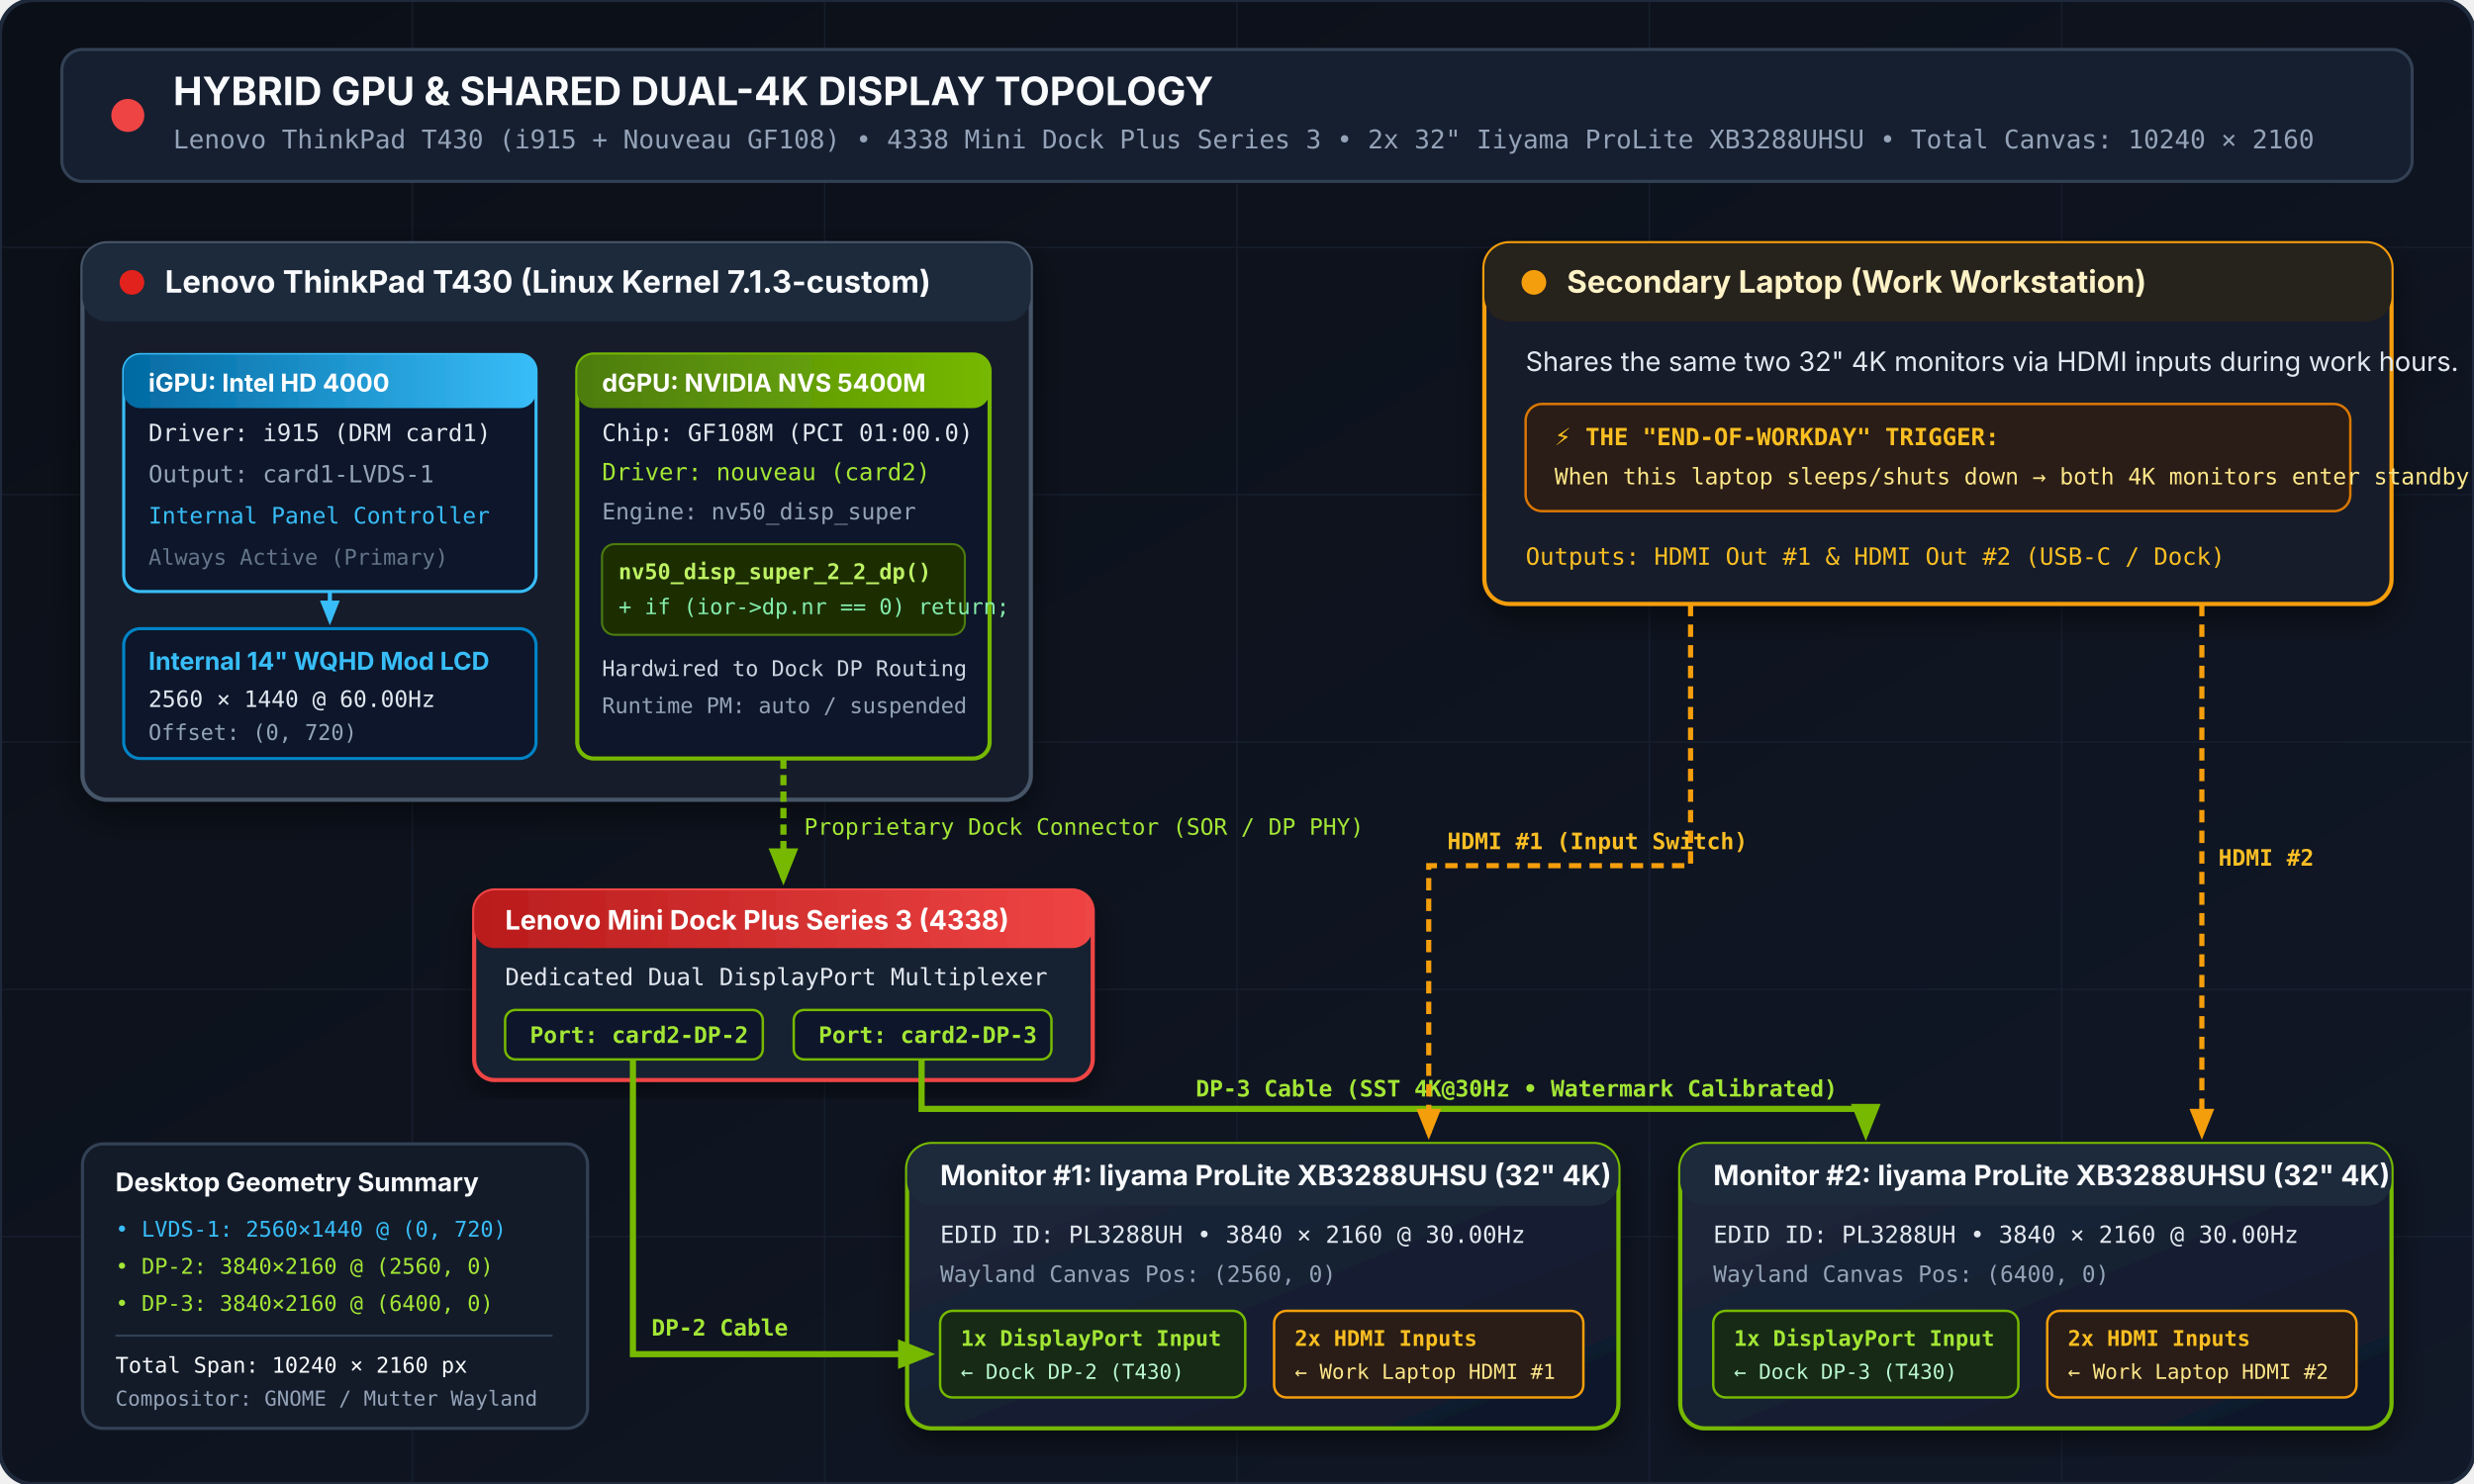
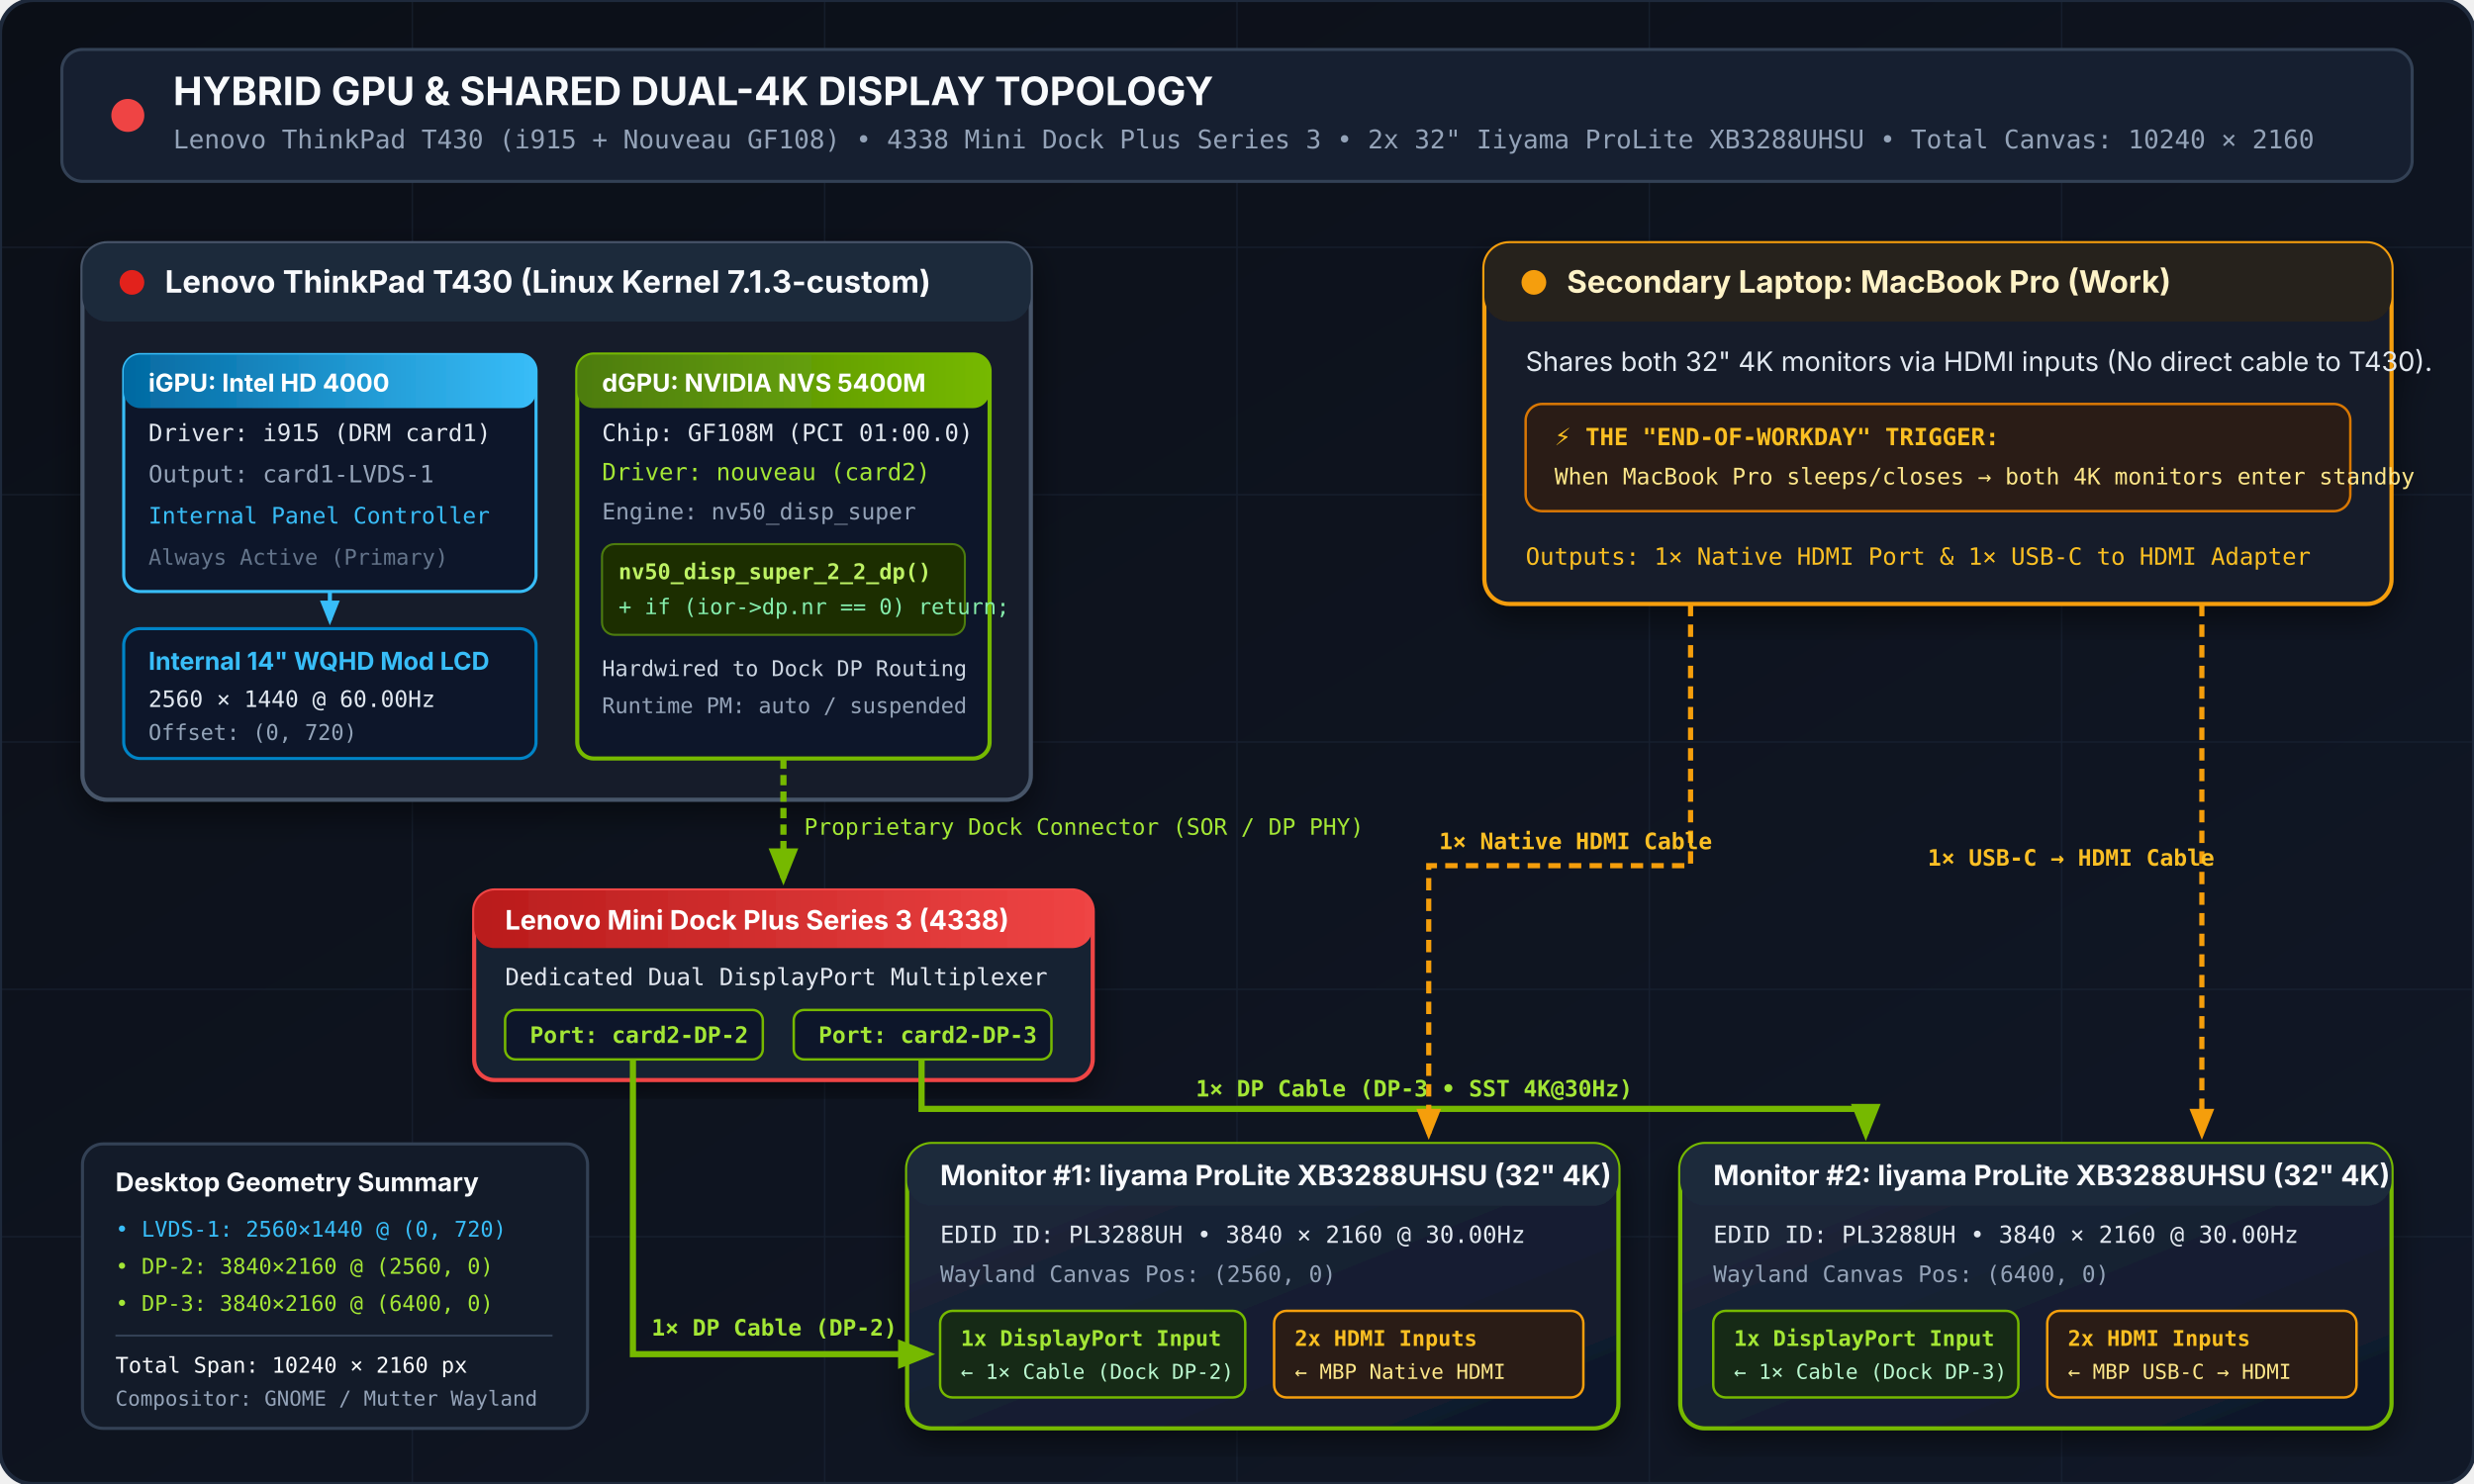
<svg xmlns="http://www.w3.org/2000/svg" viewBox="0 0 1200 720" width="100%" height="100%">
  <defs>
    <linearGradient id="bgGrad" x1="0%" y1="0%" x2="100%" y2="100%">
      <stop offset="0%" stop-color="#0b0f17" />
      <stop offset="100%" stop-color="#111827" />
    </linearGradient>
    <linearGradient id="nvGrad" x1="0%" y1="0%" x2="100%" y2="0%">
      <stop offset="0%" stop-color="#4d7c0f" />
      <stop offset="100%" stop-color="#76b900" />
    </linearGradient>
    <linearGradient id="intelGrad" x1="0%" y1="0%" x2="100%" y2="0%">
      <stop offset="0%" stop-color="#0369a1" />
      <stop offset="100%" stop-color="#38bdf8" />
    </linearGradient>
    <linearGradient id="dockGrad" x1="0%" y1="0%" x2="100%" y2="0%">
      <stop offset="0%" stop-color="#b91c1c" />
      <stop offset="100%" stop-color="#ef4444" />
    </linearGradient>
    <linearGradient id="dispGrad" x1="0%" y1="0%" x2="100%" y2="100%">
      <stop offset="0%" stop-color="#1e293b" />
      <stop offset="100%" stop-color="#0f172a" />
    </linearGradient>
    <filter id="shadow" x="-5%" y="-5%" width="110%" height="115%">
      <feDropShadow dx="0" dy="6" stdDeviation="8" flood-color="#000000" flood-opacity="0.5" />
    </filter>
    <marker id="arrowGreen" viewBox="0 0 10 10" refX="8" refY="5" markerWidth="6" markerHeight="6" orient="auto-start-reverse">
      <path d="M 0 1 L 10 5 L 0 9 z" fill="#76b900" />
    </marker>
    <marker id="arrowBlue" viewBox="0 0 10 10" refX="8" refY="5" markerWidth="6" markerHeight="6" orient="auto-start-reverse">
      <path d="M 0 1 L 10 5 L 0 9 z" fill="#38bdf8" />
    </marker>
    <marker id="arrowAmber" viewBox="0 0 10 10" refX="8" refY="5" markerWidth="6" markerHeight="6" orient="auto-start-reverse">
      <path d="M 0 1 L 10 5 L 0 9 z" fill="#f59e0b" />
    </marker>
  </defs>
  <rect width="1200" height="720" rx="16" fill="url(#bgGrad)" stroke="#1e293b" stroke-width="2" />
  <g stroke="#1e293b" stroke-width="0.7" opacity="0.5">
    <line x1="0" y1="120" x2="1200" y2="120" />
    <line x1="0" y1="240" x2="1200" y2="240" />
    <line x1="0" y1="360" x2="1200" y2="360" />
    <line x1="0" y1="480" x2="1200" y2="480" />
    <line x1="0" y1="600" x2="1200" y2="600" />
    <line x1="200" y1="0" x2="200" y2="720" />
    <line x1="400" y1="0" x2="400" y2="720" />
    <line x1="600" y1="0" x2="600" y2="720" />
    <line x1="800" y1="0" x2="800" y2="720" />
    <line x1="1000" y1="0" x2="1000" y2="720" />
  </g>
  <rect x="30" y="24" width="1140" height="64" rx="10" fill="#161f30" stroke="#334155" stroke-width="1.5" />
  <circle cx="62" cy="56" r="8" fill="#ef4444" />
  <text x="84" y="51" font-family="system-ui, -apple-system, sans-serif" font-size="19" font-weight="700" fill="#f8fafc">HYBRID GPU &amp; SHARED DUAL-4K DISPLAY TOPOLOGY</text>
  <text x="84" y="72" font-family="ui-monospace, SFMono-Regular, Menlo, Consolas, monospace" font-size="12.5" fill="#94a3b8">Lenovo ThinkPad T430 (i915 + Nouveau GF108) • 4338 Mini Dock Plus Series 3 • 2x 32" Iiyama ProLite XB3288UHSU • Total Canvas: 10240 × 2160</text>
  <g filter="url(#shadow)">
    <rect x="40" y="118" width="460" height="270" rx="12" fill="#151d2a" stroke="#475569" stroke-width="2" />
    <rect x="40" y="118" width="460" height="38" rx="12" fill="#1e293b" />
    <circle cx="64" cy="137" r="6" fill="#e2231a" />
    <text x="80" y="142" font-family="system-ui, -apple-system, sans-serif" font-size="15" font-weight="700" fill="#f8fafc">Lenovo ThinkPad T430 (Linux Kernel 7.1.3-custom)</text>
    <rect x="60" y="172" width="200" height="115" rx="8" fill="#0f172a" stroke="#38bdf8" stroke-width="1.5" />
    <rect x="60" y="172" width="200" height="26" rx="8" fill="url(#intelGrad)" />
    <text x="72" y="190" font-family="system-ui, -apple-system, sans-serif" font-size="12" font-weight="700" fill="#ffffff">iGPU: Intel HD 4000</text>
    <text x="72" y="214" font-family="ui-monospace, SFMono-Regular, Menlo, monospace" font-size="11.5" fill="#e2e8f0">Driver: i915 (DRM card1)</text>
    <text x="72" y="234" font-family="ui-monospace, SFMono-Regular, Menlo, monospace" font-size="11.5" fill="#94a3b8">Output: card1-LVDS-1</text>
    <text x="72" y="254" font-family="ui-monospace, SFMono-Regular, Menlo, monospace" font-size="11" fill="#38bdf8">Internal Panel Controller</text>
    <text x="72" y="274" font-family="ui-monospace, SFMono-Regular, Menlo, monospace" font-size="10.5" fill="#64748b">Always Active (Primary)</text>
    <rect x="280" y="172" width="200" height="196" rx="8" fill="#0f172a" stroke="#76b900" stroke-width="2" />
    <rect x="280" y="172" width="200" height="26" rx="8" fill="url(#nvGrad)" />
    <text x="292" y="190" font-family="system-ui, -apple-system, sans-serif" font-size="12" font-weight="700" fill="#ffffff">dGPU: NVIDIA NVS 5400M</text>
    <text x="292" y="214" font-family="ui-monospace, SFMono-Regular, Menlo, monospace" font-size="11.5" fill="#e2e8f0">Chip: GF108M (PCI 01:00.0)</text>
    <text x="292" y="233" font-family="ui-monospace, SFMono-Regular, Menlo, monospace" font-size="11.5" fill="#a3e635">Driver: nouveau (card2)</text>
    <text x="292" y="252" font-family="ui-monospace, SFMono-Regular, Menlo, monospace" font-size="11" fill="#94a3b8">Engine: nv50_disp_super</text>
    <rect x="292" y="264" width="176" height="44" rx="6" fill="#1a2e05" stroke="#4d7c0f" stroke-width="1" />
    <text x="300" y="281" font-family="ui-monospace, SFMono-Regular, Menlo, monospace" font-size="10.5" font-weight="700" fill="#bef264">nv50_disp_super_2_2_dp()</text>
    <text x="300" y="298" font-family="ui-monospace, SFMono-Regular, Menlo, monospace" font-size="10.5" fill="#86efac">+ if (ior-&gt;dp.nr == 0) return;</text>
    <text x="292" y="328" font-family="ui-monospace, SFMono-Regular, Menlo, monospace" font-size="10.5" fill="#cbd5e1">Hardwired to Dock DP Routing</text>
    <text x="292" y="346" font-family="ui-monospace, SFMono-Regular, Menlo, monospace" font-size="10.5" fill="#94a3b8">Runtime PM: auto / suspended</text>
    <rect x="60" y="305" width="200" height="63" rx="8" fill="#0c192c" stroke="#0284c7" stroke-width="1.5" />
    <text x="72" y="325" font-family="system-ui, -apple-system, sans-serif" font-size="12" font-weight="700" fill="#38bdf8">Internal 14" WQHD Mod LCD</text>
    <text x="72" y="343" font-family="ui-monospace, SFMono-Regular, Menlo, monospace" font-size="11" fill="#e2e8f0">2560 × 1440 @ 60.00Hz</text>
    <text x="72" y="359" font-family="ui-monospace, SFMono-Regular, Menlo, monospace" font-size="10.5" fill="#94a3b8">Offset: (0, 720)</text>
  </g>
  <line x1="160" y1="287" x2="160" y2="301" stroke="#38bdf8" stroke-width="2" marker-end="url(#arrowBlue)" />
  <g filter="url(#shadow)">
    <rect x="230" y="432" width="300" height="92" rx="10" fill="#182030" stroke="#ef4444" stroke-width="2" />
    <rect x="230" y="432" width="300" height="28" rx="10" fill="url(#dockGrad)" />
    <text x="245" y="451" font-family="system-ui, -apple-system, sans-serif" font-size="13" font-weight="700" fill="#ffffff">Lenovo Mini Dock Plus Series 3 (4338)</text>
    <text x="245" y="478" font-family="ui-monospace, SFMono-Regular, Menlo, monospace" font-size="11.5" fill="#e2e8f0">Dedicated Dual DisplayPort Multiplexer</text>
    <rect x="245" y="490" width="125" height="24" rx="5" fill="#0f172a" stroke="#76b900" stroke-width="1.2" />
    <text x="257" y="506" font-family="ui-monospace, SFMono-Regular, Menlo, monospace" font-size="11" font-weight="700" fill="#a3e635">Port: card2-DP-2</text>
    <rect x="385" y="490" width="125" height="24" rx="5" fill="#0f172a" stroke="#76b900" stroke-width="1.2" />
    <text x="397" y="506" font-family="ui-monospace, SFMono-Regular, Menlo, monospace" font-size="11" font-weight="700" fill="#a3e635">Port: card2-DP-3</text>
  </g>
  <path d="M 380 368 L 380 426" stroke="#76b900" stroke-width="3" stroke-dasharray="5,3" marker-end="url(#arrowGreen)" />
  <text x="390" y="405" font-family="ui-monospace, SFMono-Regular, Menlo, monospace" font-size="11" fill="#a3e635">Proprietary Dock Connector (SOR / DP PHY)</text>
  <g filter="url(#shadow)">
    <rect x="720" y="118" width="440" height="175" rx="12" fill="#151d2a" stroke="#f59e0b" stroke-width="2" />
    <rect x="720" y="118" width="440" height="38" rx="12" fill="#27201c" />
    <circle cx="744" cy="137" r="6" fill="#f59e0b" />
-     <text x="760" y="142" font-family="system-ui, -apple-system, sans-serif" font-size="15" font-weight="700" fill="#fef3c7">Secondary Laptop (Work Workstation)</text>
-     <text x="740" y="180" font-family="system-ui, -apple-system, sans-serif" font-size="13" fill="#e2e8f0">Shares the same two 32" 4K monitors via HDMI inputs during work hours.</text>
+     <text x="760" y="142" font-family="system-ui, -apple-system, sans-serif" font-size="15" font-weight="700" fill="#fef3c7">Secondary Laptop: MacBook Pro (Work)</text>
+     <text x="740" y="180" font-family="system-ui, -apple-system, sans-serif" font-size="13" fill="#e2e8f0">Shares both 32" 4K monitors via HDMI inputs (No direct cable to T430).</text>
    <rect x="740" y="196" width="400" height="52" rx="8" fill="#291d12" stroke="#d97706" stroke-width="1.2" />
    <text x="754" y="216" font-family="ui-monospace, SFMono-Regular, Menlo, monospace" font-size="11.5" font-weight="700" fill="#fbbf24">⚡ THE "END-OF-WORKDAY" TRIGGER:</text>
-     <text x="754" y="235" font-family="ui-monospace, SFMono-Regular, Menlo, monospace" font-size="11" fill="#fde68a">When this laptop sleeps/shuts down → both 4K monitors enter standby</text>
-     <text x="740" y="274" font-family="ui-monospace, SFMono-Regular, Menlo, monospace" font-size="11.5" fill="#fbbf24">Outputs: HDMI Out #1  &amp;  HDMI Out #2 (USB-C / Dock)</text>
+     <text x="754" y="235" font-family="ui-monospace, SFMono-Regular, Menlo, monospace" font-size="11" fill="#fde68a">When MacBook Pro sleeps/closes → both 4K monitors enter standby</text>
+     <text x="740" y="274" font-family="ui-monospace, SFMono-Regular, Menlo, monospace" font-size="11.5" fill="#fbbf24">Outputs: 1× Native HDMI Port  &amp;  1× USB-C to HDMI Adapter</text>
  </g>
  <g filter="url(#shadow)">
    <rect x="440" y="555" width="345" height="138" rx="12" fill="url(#dispGrad)" stroke="#76b900" stroke-width="2" />
    <rect x="440" y="555" width="345" height="30" rx="12" fill="#1e293b" />
    <text x="456" y="575" font-family="system-ui, -apple-system, sans-serif" font-size="13.5" font-weight="700" fill="#f8fafc">Monitor #1: Iiyama ProLite XB3288UHSU (32" 4K)</text>
    <text x="456" y="603" font-family="ui-monospace, SFMono-Regular, Menlo, monospace" font-size="11.5" fill="#e2e8f0">EDID ID: PL3288UH • 3840 × 2160 @ 30.00Hz</text>
    <text x="456" y="622" font-family="ui-monospace, SFMono-Regular, Menlo, monospace" font-size="11" fill="#94a3b8">Wayland Canvas Pos: (2560, 0)</text>
    <rect x="456" y="636" width="148" height="42" rx="6" fill="#132a13" stroke="#76b900" stroke-width="1.2" />
    <text x="466" y="653" font-family="ui-monospace, SFMono-Regular, Menlo, monospace" font-size="10.5" font-weight="700" fill="#a3e635">1x DisplayPort Input</text>
-     <text x="466" y="669" font-family="ui-monospace, SFMono-Regular, Menlo, monospace" font-size="10" fill="#bbf7d0">← Dock DP-2 (T430)</text>
+     <text x="466" y="669" font-family="ui-monospace, SFMono-Regular, Menlo, monospace" font-size="10" fill="#bbf7d0">← 1× Cable (Dock DP-2)</text>
    <rect x="618" y="636" width="150" height="42" rx="6" fill="#291d12" stroke="#f59e0b" stroke-width="1.2" />
    <text x="628" y="653" font-family="ui-monospace, SFMono-Regular, Menlo, monospace" font-size="10.5" font-weight="700" fill="#fbbf24">2x HDMI Inputs</text>
-     <text x="628" y="669" font-family="ui-monospace, SFMono-Regular, Menlo, monospace" font-size="10" fill="#fde68a">← Work Laptop HDMI #1</text>
+     <text x="628" y="669" font-family="ui-monospace, SFMono-Regular, Menlo, monospace" font-size="10" fill="#fde68a">← MBP Native HDMI</text>
  </g>
  <g filter="url(#shadow)">
    <rect x="815" y="555" width="345" height="138" rx="12" fill="url(#dispGrad)" stroke="#76b900" stroke-width="2" />
    <rect x="815" y="555" width="345" height="30" rx="12" fill="#1e293b" />
    <text x="831" y="575" font-family="system-ui, -apple-system, sans-serif" font-size="13.5" font-weight="700" fill="#f8fafc">Monitor #2: Iiyama ProLite XB3288UHSU (32" 4K)</text>
    <text x="831" y="603" font-family="ui-monospace, SFMono-Regular, Menlo, monospace" font-size="11.5" fill="#e2e8f0">EDID ID: PL3288UH • 3840 × 2160 @ 30.00Hz</text>
    <text x="831" y="622" font-family="ui-monospace, SFMono-Regular, Menlo, monospace" font-size="11" fill="#94a3b8">Wayland Canvas Pos: (6400, 0)</text>
    <rect x="831" y="636" width="148" height="42" rx="6" fill="#132a13" stroke="#76b900" stroke-width="1.2" />
    <text x="841" y="653" font-family="ui-monospace, SFMono-Regular, Menlo, monospace" font-size="10.5" font-weight="700" fill="#a3e635">1x DisplayPort Input</text>
-     <text x="841" y="669" font-family="ui-monospace, SFMono-Regular, Menlo, monospace" font-size="10" fill="#bbf7d0">← Dock DP-3 (T430)</text>
+     <text x="841" y="669" font-family="ui-monospace, SFMono-Regular, Menlo, monospace" font-size="10" fill="#bbf7d0">← 1× Cable (Dock DP-3)</text>
    <rect x="993" y="636" width="150" height="42" rx="6" fill="#291d12" stroke="#f59e0b" stroke-width="1.2" />
    <text x="1003" y="653" font-family="ui-monospace, SFMono-Regular, Menlo, monospace" font-size="10.5" font-weight="700" fill="#fbbf24">2x HDMI Inputs</text>
-     <text x="1003" y="669" font-family="ui-monospace, SFMono-Regular, Menlo, monospace" font-size="10" fill="#fde68a">← Work Laptop HDMI #2</text>
+     <text x="1003" y="669" font-family="ui-monospace, SFMono-Regular, Menlo, monospace" font-size="10" fill="#fde68a">← MBP USB-C → HDMI</text>
  </g>
  <path d="M 307 514 L 307 657 L 450 657" fill="none" stroke="#76b900" stroke-width="3" marker-end="url(#arrowGreen)" />
-   <text x="316" y="648" font-family="ui-monospace, SFMono-Regular, Menlo, monospace" font-size="11" font-weight="700" fill="#a3e635">DP-2 Cable</text>
+   <text x="316" y="648" font-family="ui-monospace, SFMono-Regular, Menlo, monospace" font-size="11" font-weight="700" fill="#a3e635">1× DP Cable (DP-2)</text>
  <path d="M 447 514 L 447 538 L 905 538 L 905 550" fill="none" stroke="#76b900" stroke-width="3" marker-end="url(#arrowGreen)" />
-   <text x="580" y="532" font-family="ui-monospace, SFMono-Regular, Menlo, monospace" font-size="11" font-weight="700" fill="#a3e635">DP-3 Cable (SST 4K@30Hz • Watermark Calibrated)</text>
+   <text x="580" y="532" font-family="ui-monospace, SFMono-Regular, Menlo, monospace" font-size="11" font-weight="700" fill="#a3e635">1× DP Cable (DP-3 • SST 4K@30Hz)</text>
  <path d="M 820 293 L 820 420 L 693 420 L 693 550" fill="none" stroke="#f59e0b" stroke-width="2.5" stroke-dasharray="6,4" marker-end="url(#arrowAmber)" />
-   <text x="702" y="412" font-family="ui-monospace, SFMono-Regular, Menlo, monospace" font-size="11" font-weight="700" fill="#fbbf24">HDMI #1 (Input Switch)</text>
+   <text x="698" y="412" font-family="ui-monospace, SFMono-Regular, Menlo, monospace" font-size="11" font-weight="700" fill="#fbbf24">1× Native HDMI Cable</text>
  <path d="M 1068 293 L 1068 550" fill="none" stroke="#f59e0b" stroke-width="2.5" stroke-dasharray="6,4" marker-end="url(#arrowAmber)" />
-   <text x="1076" y="420" font-family="ui-monospace, SFMono-Regular, Menlo, monospace" font-size="11" font-weight="700" fill="#fbbf24">HDMI #2</text>
+   <text x="935" y="420" font-family="ui-monospace, SFMono-Regular, Menlo, monospace" font-size="11" font-weight="700" fill="#fbbf24">1× USB-C → HDMI Cable</text>
  <rect x="40" y="555" width="245" height="138" rx="10" fill="#131b29" stroke="#334155" stroke-width="1.5" />
  <text x="56" y="578" font-family="system-ui, -apple-system, sans-serif" font-size="12.5" font-weight="700" fill="#f8fafc">Desktop Geometry Summary</text>
  <text x="56" y="600" font-family="ui-monospace, SFMono-Regular, Menlo, monospace" font-size="10.5" fill="#38bdf8">• LVDS-1: 2560×1440 @ (0, 720)</text>
  <text x="56" y="618" font-family="ui-monospace, SFMono-Regular, Menlo, monospace" font-size="10.5" fill="#a3e635">• DP-2:   3840×2160 @ (2560, 0)</text>
  <text x="56" y="636" font-family="ui-monospace, SFMono-Regular, Menlo, monospace" font-size="10.5" fill="#a3e635">• DP-3:   3840×2160 @ (6400, 0)</text>
  <line x1="56" y1="648" x2="268" y2="648" stroke="#334155" stroke-width="1" />
  <text x="56" y="666" font-family="ui-monospace, SFMono-Regular, Menlo, monospace" font-size="10.5" fill="#f8fafc">Total Span: 10240 × 2160 px</text>
  <text x="56" y="682" font-family="ui-monospace, SFMono-Regular, Menlo, monospace" font-size="10" fill="#94a3b8">Compositor: GNOME / Mutter Wayland</text>
</svg>
